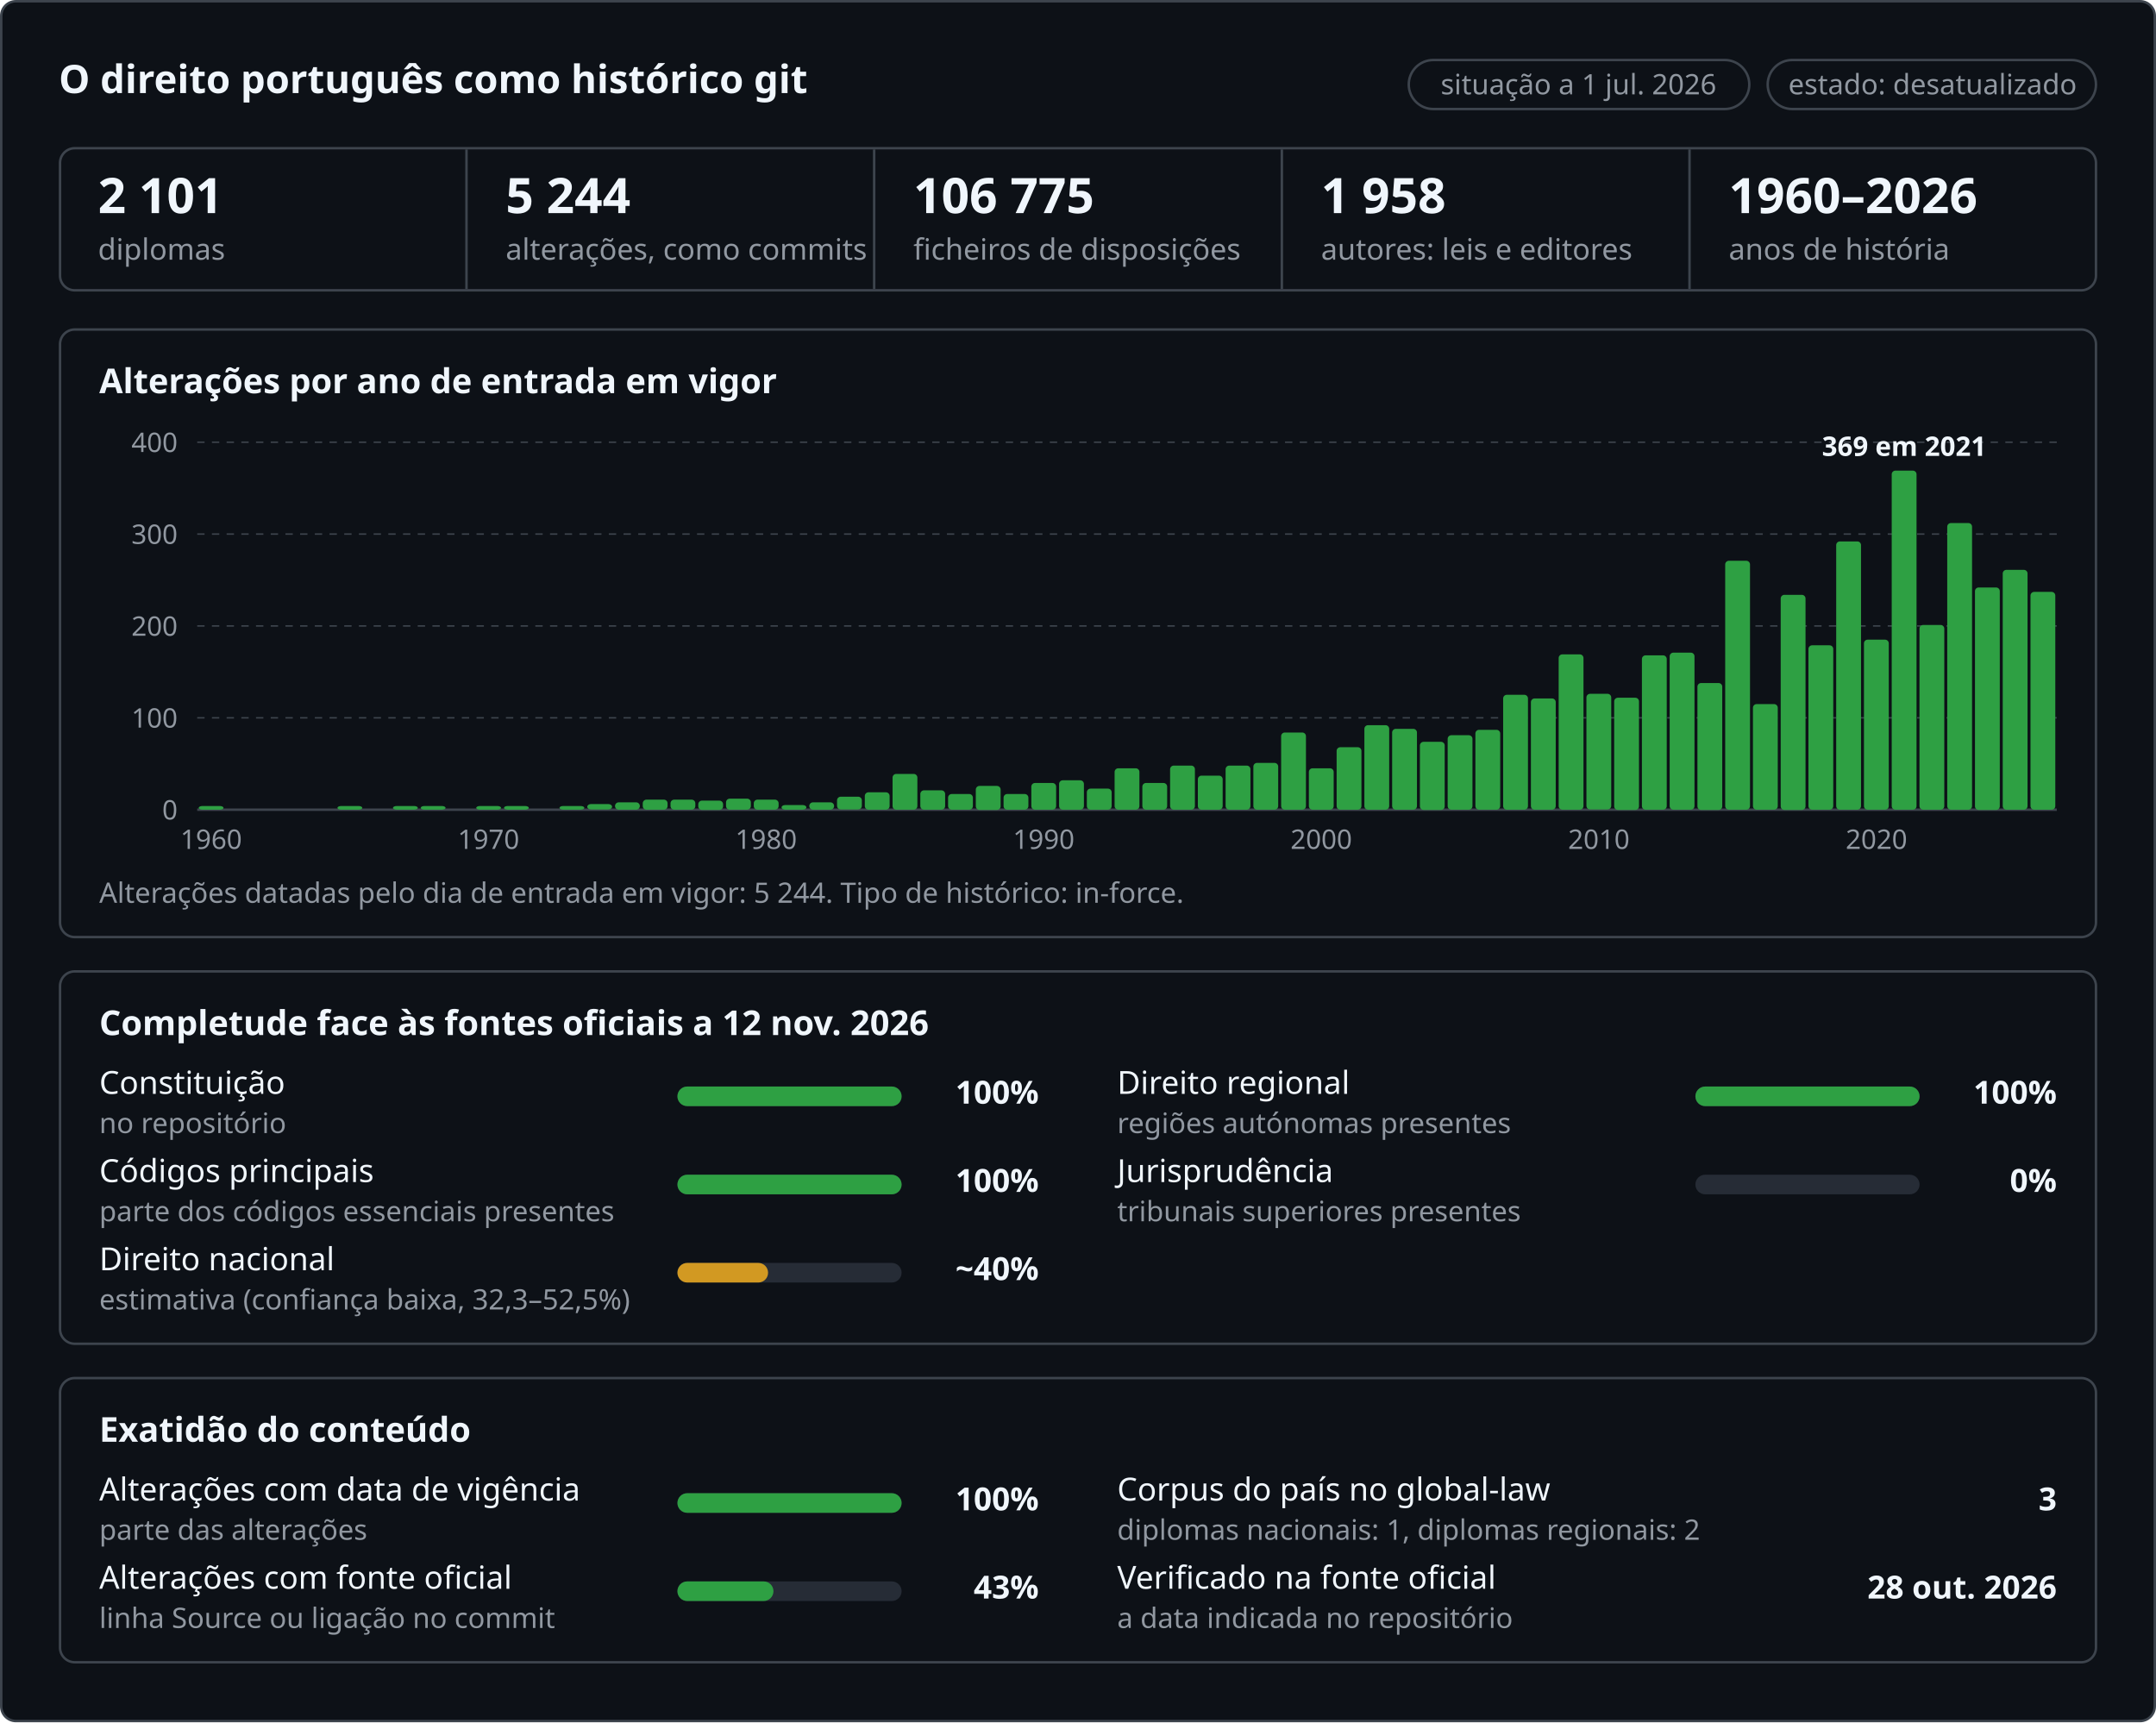
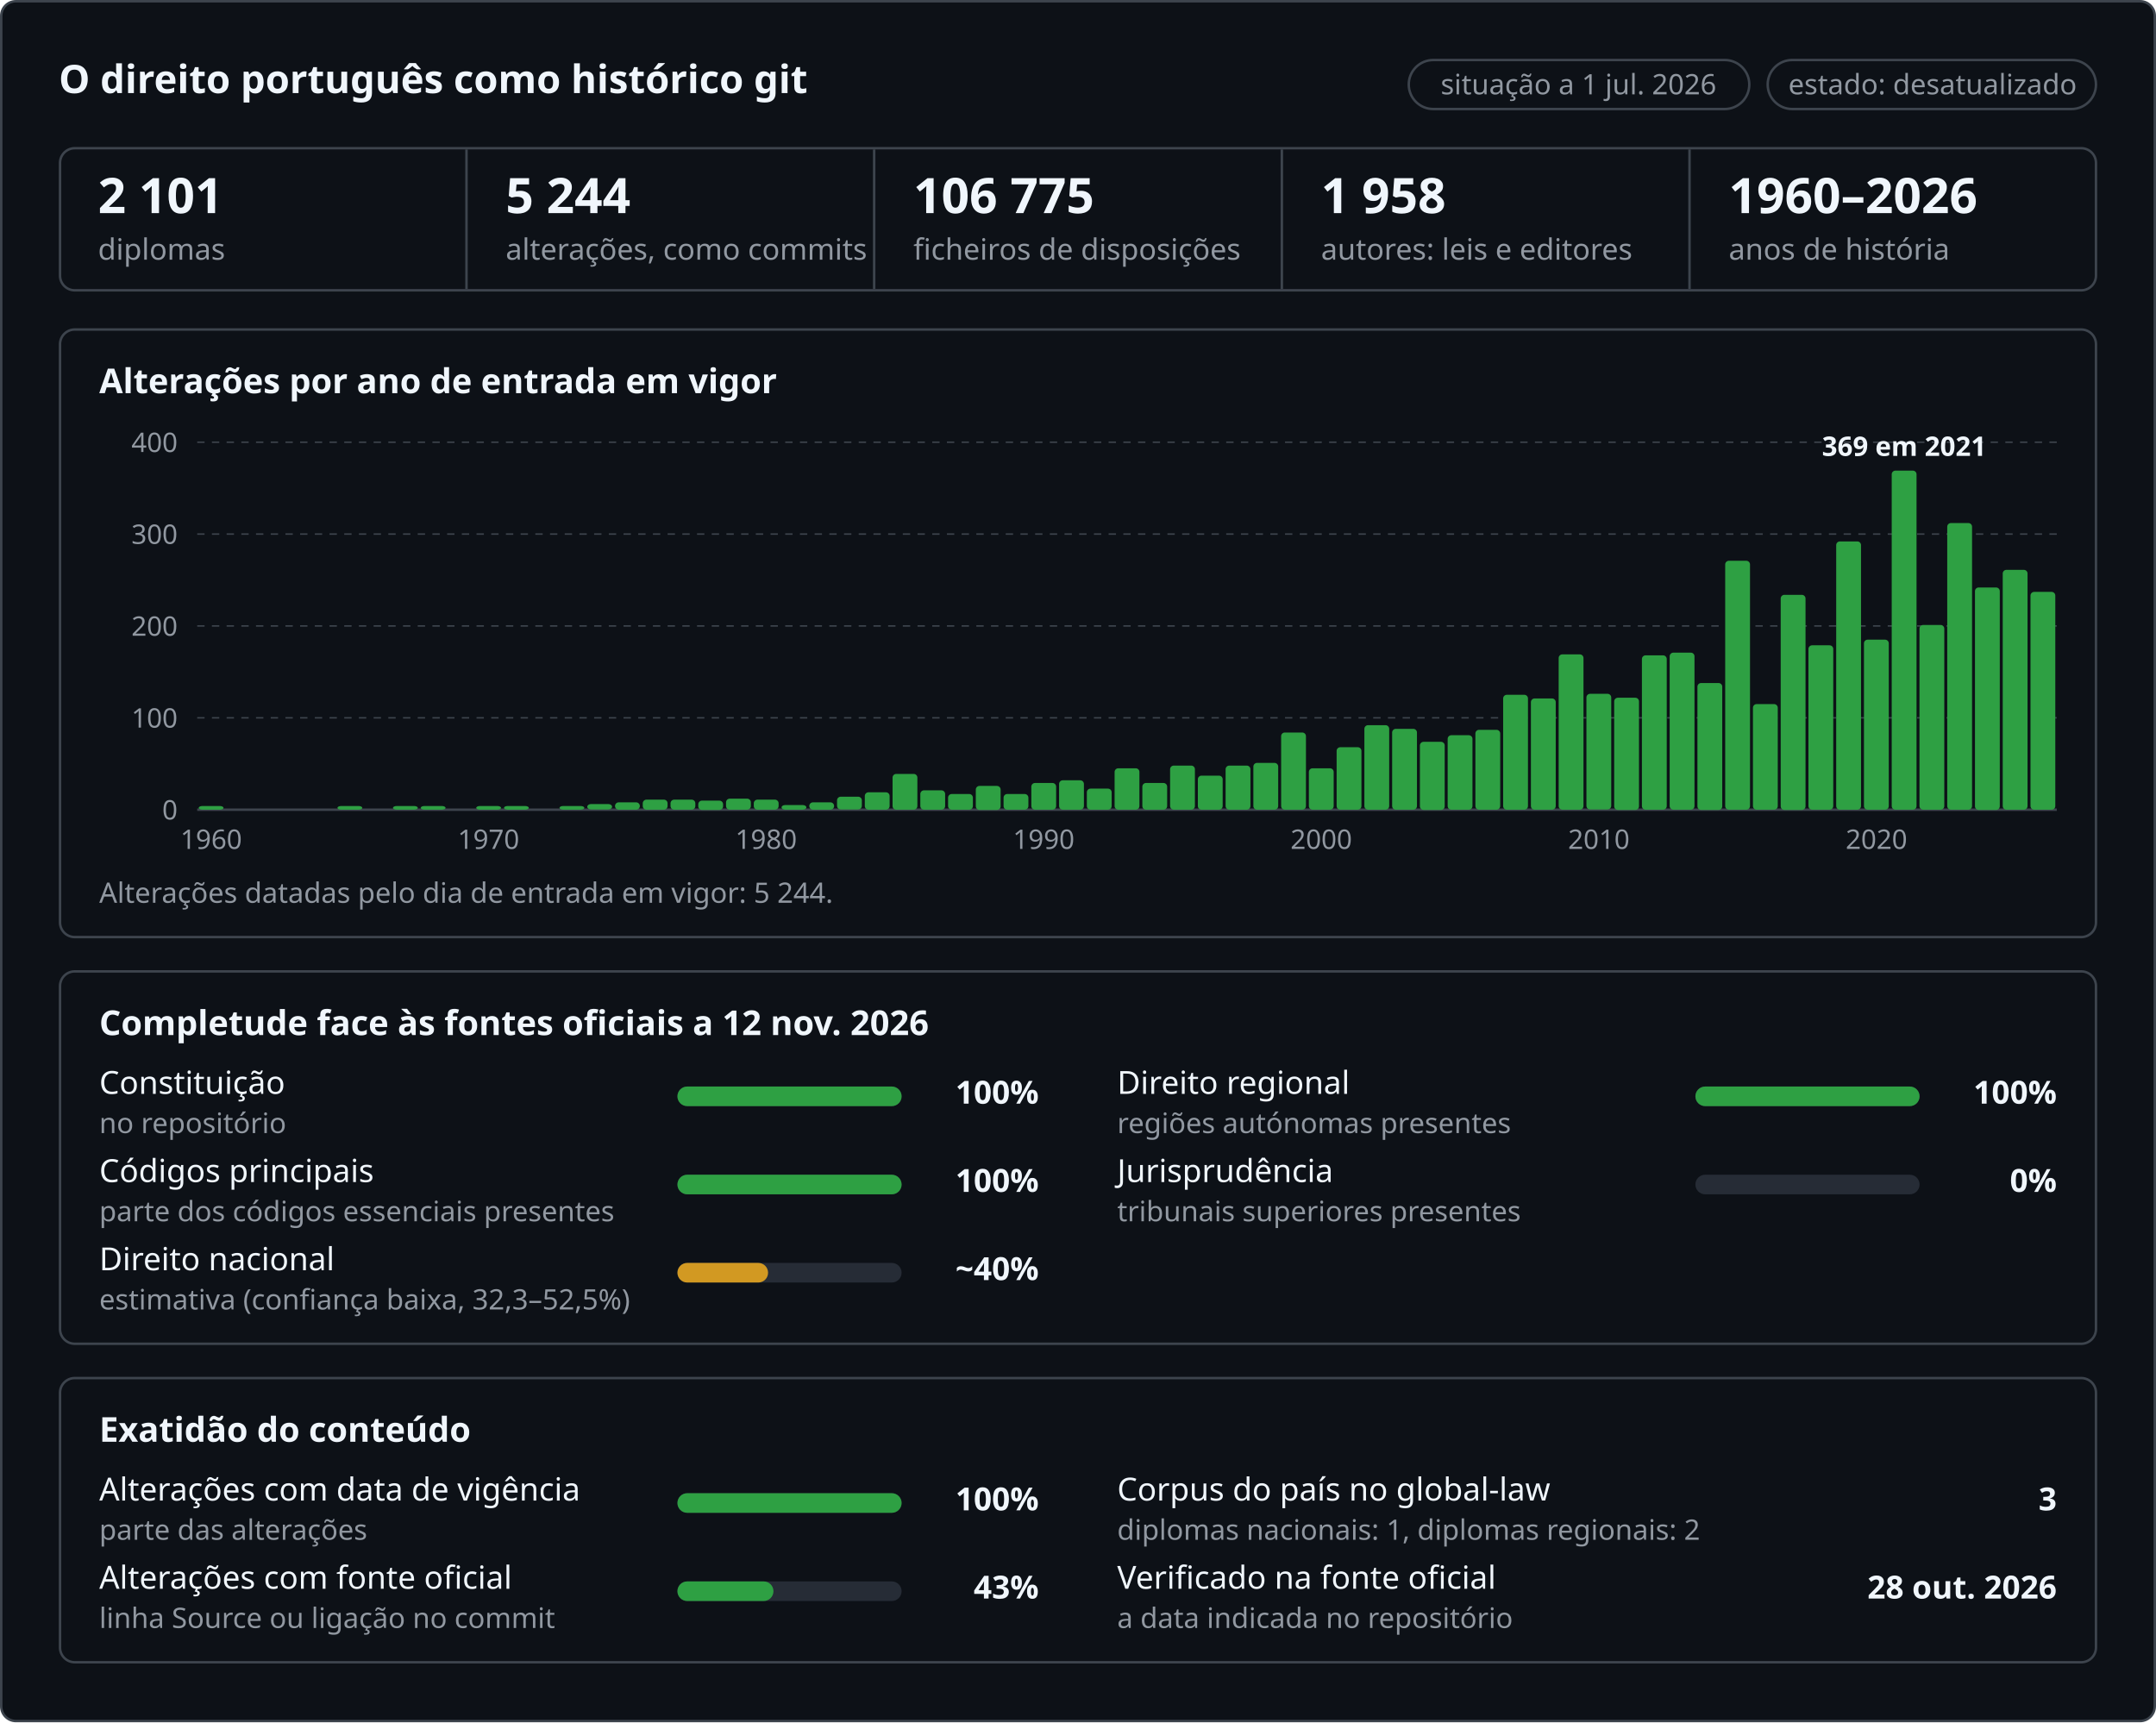
<svg xmlns="http://www.w3.org/2000/svg" width="880" height="703" viewBox="0 0 880 703" font-family="-apple-system,BlinkMacSystemFont,Segoe UI,Noto Sans,Helvetica,Arial,sans-serif">
  <rect x="0.5" y="0.5" width="879" height="702" rx="6" fill="#0d1117" stroke="#3d444d" />
  <text x="24" y="38" font-size="16" font-weight="600" fill="#f0f6fc">O direito português como histórico git</text>
  <rect x="575.0" y="24.5" width="139" height="20" rx="10" fill="none" stroke="#3d444d" />
  <text x="644.3" y="38.5" font-size="11.5" font-weight="500" text-anchor="middle" fill="#9198a1">situação a 1 jul. 2026</text>
  <rect x="721.5" y="24.5" width="134" height="20" rx="10" fill="none" stroke="#3d444d" />
  <text x="788.8" y="38.5" font-size="11.5" font-weight="500" text-anchor="middle" fill="#9198a1">estado: desatualizado</text>
  <rect x="24.5" y="60.5" width="831" height="58" rx="6" fill="#0d1117" stroke="#3d444d" />
  <text x="40.0" y="87" font-size="20" font-weight="600" fill="#f0f6fc">2 101</text>
  <text x="40.0" y="106" font-size="12" fill="#9198a1">diplomas</text>
  <line x1="190.4" y1="61" x2="190.4" y2="118" stroke="#3d444d" />
  <text x="206.4" y="87" font-size="20" font-weight="600" fill="#f0f6fc">5 244</text>
  <text x="206.4" y="106" font-size="12" fill="#9198a1">alterações, como commits</text>
  <line x1="356.8" y1="61" x2="356.8" y2="118" stroke="#3d444d" />
  <text x="372.8" y="87" font-size="20" font-weight="600" fill="#f0f6fc">106 775</text>
  <text x="372.8" y="106" font-size="12" fill="#9198a1">ficheiros de disposições</text>
  <line x1="523.2" y1="61" x2="523.2" y2="118" stroke="#3d444d" />
  <text x="539.2" y="87" font-size="20" font-weight="600" fill="#f0f6fc">1 958</text>
  <text x="539.2" y="106" font-size="12" fill="#9198a1">autores: leis e editores</text>
  <line x1="689.6" y1="61" x2="689.6" y2="118" stroke="#3d444d" />
  <text x="705.6" y="87" font-size="20" font-weight="600" fill="#f0f6fc">1960–2026</text>
  <text x="705.6" y="106" font-size="12" fill="#9198a1">anos de história</text>
  <rect x="24.5" y="134.5" width="831" height="248" rx="6" fill="#0d1117" stroke="#3d444d" />
  <text x="40.5" y="160.5" font-size="14" font-weight="600" fill="#f0f6fc">Alterações por ano de entrada em vigor</text>
  <line x1="80.5" y1="330.5" x2="839.5" y2="330.5" stroke="#3d444d" stroke-width="1" />
  <text x="72.5" y="334.5" font-size="11" text-anchor="end" fill="#9198a1">0</text>
  <line x1="80.5" y1="293.0" x2="839.5" y2="293.0" stroke="#3d444d" stroke-width="0.6" stroke-dasharray="3 3" />
  <text x="72.5" y="297.0" font-size="11" text-anchor="end" fill="#9198a1">100</text>
  <line x1="80.5" y1="255.5" x2="839.5" y2="255.5" stroke="#3d444d" stroke-width="0.6" stroke-dasharray="3 3" />
  <text x="72.5" y="259.5" font-size="11" text-anchor="end" fill="#9198a1">200</text>
  <line x1="80.5" y1="218.0" x2="839.5" y2="218.0" stroke="#3d444d" stroke-width="0.6" stroke-dasharray="3 3" />
  <text x="72.5" y="222.0" font-size="11" text-anchor="end" fill="#9198a1">300</text>
  <line x1="80.5" y1="180.5" x2="839.5" y2="180.5" stroke="#3d444d" stroke-width="0.6" stroke-dasharray="3 3" />
  <text x="72.5" y="184.5" font-size="11" text-anchor="end" fill="#9198a1">400</text>
  <rect x="81.10" y="329.0" width="10.13" height="1.5" rx="1.5" fill="#2ea043" />
  <text x="86.2" y="346.5" font-size="11" text-anchor="middle" fill="#9198a1">1960</text>
  <rect x="137.74" y="329.0" width="10.13" height="1.5" rx="1.5" fill="#2ea043" />
  <rect x="160.40" y="329.0" width="10.13" height="1.5" rx="1.5" fill="#2ea043" />
  <rect x="171.73" y="329.0" width="10.13" height="1.5" rx="1.5" fill="#2ea043" />
  <rect x="194.38" y="329.0" width="10.13" height="1.5" rx="1.5" fill="#2ea043" />
  <text x="199.4" y="346.5" font-size="11" text-anchor="middle" fill="#9198a1">1970</text>
  <rect x="205.71" y="329.0" width="10.13" height="1.5" rx="1.5" fill="#2ea043" />
  <rect x="228.37" y="329.0" width="10.13" height="1.5" rx="1.5" fill="#2ea043" />
  <rect x="239.70" y="328.2" width="10.13" height="2.2" rx="1.5" fill="#2ea043" />
  <rect x="251.03" y="327.5" width="10.13" height="3.0" rx="1.5" fill="#2ea043" />
  <rect x="262.35" y="326.4" width="10.13" height="4.1" rx="1.5" fill="#2ea043" />
  <rect x="273.68" y="326.4" width="10.13" height="4.1" rx="1.5" fill="#2ea043" />
  <rect x="285.01" y="326.8" width="10.13" height="3.8" rx="1.5" fill="#2ea043" />
  <rect x="296.34" y="326.0" width="10.13" height="4.5" rx="1.5" fill="#2ea043" />
  <rect x="307.67" y="326.4" width="10.13" height="4.1" rx="1.5" fill="#2ea043" />
  <text x="312.7" y="346.5" font-size="11" text-anchor="middle" fill="#9198a1">1980</text>
  <rect x="319.00" y="328.6" width="10.13" height="1.9" rx="1.5" fill="#2ea043" />
  <rect x="330.32" y="327.5" width="10.13" height="3.0" rx="1.5" fill="#2ea043" />
  <rect x="341.65" y="325.2" width="10.13" height="5.2" rx="1.5" fill="#2ea043" />
  <rect x="352.98" y="323.4" width="10.13" height="7.1" rx="1.5" fill="#2ea043" />
  <rect x="364.31" y="315.9" width="10.13" height="14.6" rx="1.5" fill="#2ea043" />
  <rect x="375.64" y="322.6" width="10.13" height="7.9" rx="1.5" fill="#2ea043" />
  <rect x="386.97" y="324.1" width="10.13" height="6.4" rx="1.5" fill="#2ea043" />
  <rect x="398.29" y="320.8" width="10.13" height="9.8" rx="1.5" fill="#2ea043" />
  <rect x="409.62" y="324.1" width="10.13" height="6.4" rx="1.5" fill="#2ea043" />
  <rect x="420.95" y="319.6" width="10.13" height="10.9" rx="1.5" fill="#2ea043" />
  <text x="426.0" y="346.5" font-size="11" text-anchor="middle" fill="#9198a1">1990</text>
  <rect x="432.28" y="318.5" width="10.13" height="12.0" rx="1.5" fill="#2ea043" />
  <rect x="443.61" y="321.9" width="10.13" height="8.6" rx="1.5" fill="#2ea043" />
  <rect x="454.94" y="313.6" width="10.13" height="16.9" rx="1.5" fill="#2ea043" />
  <rect x="466.26" y="319.6" width="10.13" height="10.9" rx="1.5" fill="#2ea043" />
  <rect x="477.59" y="312.5" width="10.13" height="18.0" rx="1.5" fill="#2ea043" />
  <rect x="488.92" y="316.6" width="10.13" height="13.9" rx="1.5" fill="#2ea043" />
  <rect x="500.25" y="312.5" width="10.13" height="18.0" rx="1.5" fill="#2ea043" />
  <rect x="511.58" y="311.4" width="10.13" height="19.1" rx="1.5" fill="#2ea043" />
  <rect x="522.91" y="299.0" width="10.13" height="31.5" rx="1.5" fill="#2ea043" />
  <rect x="534.23" y="313.6" width="10.13" height="16.9" rx="1.5" fill="#2ea043" />
  <text x="539.3" y="346.5" font-size="11" text-anchor="middle" fill="#9198a1">2000</text>
  <rect x="545.56" y="305.0" width="10.13" height="25.5" rx="1.5" fill="#2ea043" />
  <rect x="556.89" y="296.0" width="10.13" height="34.5" rx="1.5" fill="#2ea043" />
  <rect x="568.22" y="297.5" width="10.13" height="33.0" rx="1.5" fill="#2ea043" />
  <rect x="579.55" y="302.8" width="10.13" height="27.8" rx="1.5" fill="#2ea043" />
  <rect x="590.88" y="300.1" width="10.13" height="30.4" rx="1.5" fill="#2ea043" />
  <rect x="602.20" y="297.9" width="10.13" height="32.6" rx="1.5" fill="#2ea043" />
  <rect x="613.53" y="283.6" width="10.13" height="46.9" rx="1.5" fill="#2ea043" />
  <rect x="624.86" y="285.1" width="10.13" height="45.4" rx="1.5" fill="#2ea043" />
  <rect x="636.19" y="267.1" width="10.13" height="63.4" rx="1.5" fill="#2ea043" />
  <rect x="647.52" y="283.2" width="10.13" height="47.2" rx="1.5" fill="#2ea043" />
  <text x="652.6" y="346.5" font-size="11" text-anchor="middle" fill="#9198a1">2010</text>
  <rect x="658.85" y="284.8" width="10.13" height="45.8" rx="1.5" fill="#2ea043" />
  <rect x="670.17" y="267.5" width="10.13" height="63.0" rx="1.5" fill="#2ea043" />
  <rect x="681.50" y="266.4" width="10.13" height="64.1" rx="1.5" fill="#2ea043" />
  <rect x="692.83" y="278.8" width="10.13" height="51.8" rx="1.5" fill="#2ea043" />
  <rect x="704.16" y="228.9" width="10.13" height="101.6" rx="1.5" fill="#2ea043" />
  <rect x="715.49" y="287.4" width="10.13" height="43.1" rx="1.5" fill="#2ea043" />
  <rect x="726.82" y="242.8" width="10.13" height="87.8" rx="1.5" fill="#2ea043" />
  <rect x="738.14" y="263.4" width="10.13" height="67.1" rx="1.5" fill="#2ea043" />
  <rect x="749.47" y="221.0" width="10.13" height="109.5" rx="1.5" fill="#2ea043" />
  <rect x="760.80" y="261.1" width="10.13" height="69.4" rx="1.5" fill="#2ea043" />
  <text x="765.9" y="346.5" font-size="11" text-anchor="middle" fill="#9198a1">2020</text>
  <rect x="772.13" y="192.1" width="10.13" height="138.4" rx="1.5" fill="#2ea043" />
  <text x="777.2" y="186.1" font-size="11" font-weight="600" text-anchor="middle" fill="#f0f6fc">369 em 2021</text>
  <rect x="783.46" y="255.1" width="10.13" height="75.4" rx="1.5" fill="#2ea043" />
  <rect x="794.79" y="213.5" width="10.13" height="117.0" rx="1.5" fill="#2ea043" />
  <rect x="806.11" y="239.8" width="10.13" height="90.8" rx="1.5" fill="#2ea043" />
  <rect x="817.44" y="232.6" width="10.13" height="97.9" rx="1.5" fill="#2ea043" />
  <rect x="828.77" y="241.6" width="10.13" height="88.9" rx="1.5" fill="#2ea043" />
-   <text x="40.5" y="368.5" font-size="11.5" fill="#9198a1">Alterações datadas pelo dia de entrada em vigor: 5 244. Tipo de histórico: in-force.</text>
+   <text x="40.5" y="368.5" font-size="11.5" fill="#9198a1">Alterações datadas pelo dia de entrada em vigor: 5 244.</text>
  <rect x="24.5" y="396.5" width="831" height="152" rx="6" fill="#0d1117" stroke="#3d444d" />
  <text x="40.5" y="422.5" font-size="14" font-weight="600" fill="#f0f6fc">Completude face às fontes oficiais a 12 nov. 2026</text>
  <text x="40.5" y="446.5" font-size="13" fill="#f0f6fc">Constituição</text>
  <text x="40.5" y="462.5" font-size="11.5" fill="#9198a1">no repositório</text>
  <g>
    <rect x="276.5" y="443.5" width="91.5" height="8" rx="4" fill="#262c36" />
    <rect x="276.5" y="443.5" width="91.5" height="8" rx="4" fill="#2ea043" />
  </g>
  <text x="424.0" y="450.5" font-size="13" font-weight="600" text-anchor="end" fill="#f0f6fc">100%</text>
  <text x="40.5" y="482.5" font-size="13" fill="#f0f6fc">Códigos principais</text>
  <text x="40.5" y="498.5" font-size="11.5" fill="#9198a1">parte dos códigos essenciais presentes</text>
  <g>
    <rect x="276.5" y="479.5" width="91.5" height="8" rx="4" fill="#262c36" />
    <rect x="276.5" y="479.5" width="91.5" height="8" rx="4" fill="#2ea043" />
  </g>
  <text x="424.0" y="486.5" font-size="13" font-weight="600" text-anchor="end" fill="#f0f6fc">100%</text>
  <text x="40.5" y="518.5" font-size="13" fill="#f0f6fc">Direito nacional</text>
  <text x="40.5" y="534.5" font-size="11.5" fill="#9198a1">estimativa (confiança baixa, 32,3–52,5%)</text>
  <g>
    <rect x="276.5" y="515.5" width="91.5" height="8" rx="4" fill="#262c36" />
    <rect x="276.5" y="515.5" width="37.0" height="8" rx="4" fill="#d29922" />
  </g>
  <text x="424.0" y="522.5" font-size="13" font-weight="600" text-anchor="end" fill="#f0f6fc">~40%</text>
  <text x="456.0" y="446.5" font-size="13" fill="#f0f6fc">Direito regional</text>
  <text x="456.0" y="462.5" font-size="11.5" fill="#9198a1">regiões autónomas presentes</text>
  <g>
    <rect x="692.0" y="443.5" width="91.5" height="8" rx="4" fill="#262c36" />
    <rect x="692.0" y="443.5" width="91.5" height="8" rx="4" fill="#2ea043" />
  </g>
  <text x="839.5" y="450.5" font-size="13" font-weight="600" text-anchor="end" fill="#f0f6fc">100%</text>
  <text x="456.0" y="482.5" font-size="13" fill="#f0f6fc">Jurisprudência</text>
  <text x="456.0" y="498.5" font-size="11.5" fill="#9198a1">tribunais superiores presentes</text>
  <g>
    <rect x="692.0" y="479.5" width="91.5" height="8" rx="4" fill="#262c36" />
  </g>
  <text x="839.5" y="486.5" font-size="13" font-weight="600" text-anchor="end" fill="#f0f6fc">0%</text>
  <rect x="24.5" y="562.5" width="831" height="116" rx="6" fill="#0d1117" stroke="#3d444d" />
  <text x="40.5" y="588.5" font-size="14" font-weight="600" fill="#f0f6fc">Exatidão do conteúdo</text>
  <text x="40.5" y="612.5" font-size="13" fill="#f0f6fc">Alterações com data de vigência</text>
  <text x="40.5" y="628.5" font-size="11.5" fill="#9198a1">parte das alterações</text>
  <g>
    <rect x="276.5" y="609.5" width="91.5" height="8" rx="4" fill="#262c36" />
    <rect x="276.5" y="609.5" width="91.5" height="8" rx="4" fill="#2ea043" />
  </g>
  <text x="424.0" y="616.5" font-size="13" font-weight="600" text-anchor="end" fill="#f0f6fc">100%</text>
  <text x="40.5" y="648.5" font-size="13" fill="#f0f6fc">Alterações com fonte oficial</text>
  <text x="40.5" y="664.5" font-size="11.5" fill="#9198a1">linha Source ou ligação no commit</text>
  <g>
    <rect x="276.5" y="645.5" width="91.5" height="8" rx="4" fill="#262c36" />
    <rect x="276.5" y="645.5" width="39.2" height="8" rx="4" fill="#2ea043" />
  </g>
  <text x="424.0" y="652.5" font-size="13" font-weight="600" text-anchor="end" fill="#f0f6fc">43%</text>
  <text x="456.0" y="612.5" font-size="13" fill="#f0f6fc">Corpus do país no global-law</text>
  <text x="456.0" y="628.5" font-size="11.5" fill="#9198a1">diplomas nacionais: 1, diplomas regionais: 2</text>
  <text x="839.5" y="616.5" font-size="13" font-weight="600" text-anchor="end" fill="#f0f6fc">3</text>
  <text x="456.0" y="648.5" font-size="13" fill="#f0f6fc">Verificado na fonte oficial</text>
  <text x="456.0" y="664.5" font-size="11.5" fill="#9198a1">a data indicada no repositório</text>
  <text x="839.5" y="652.5" font-size="13" font-weight="600" text-anchor="end" fill="#f0f6fc">28 out. 2026</text>
</svg>
